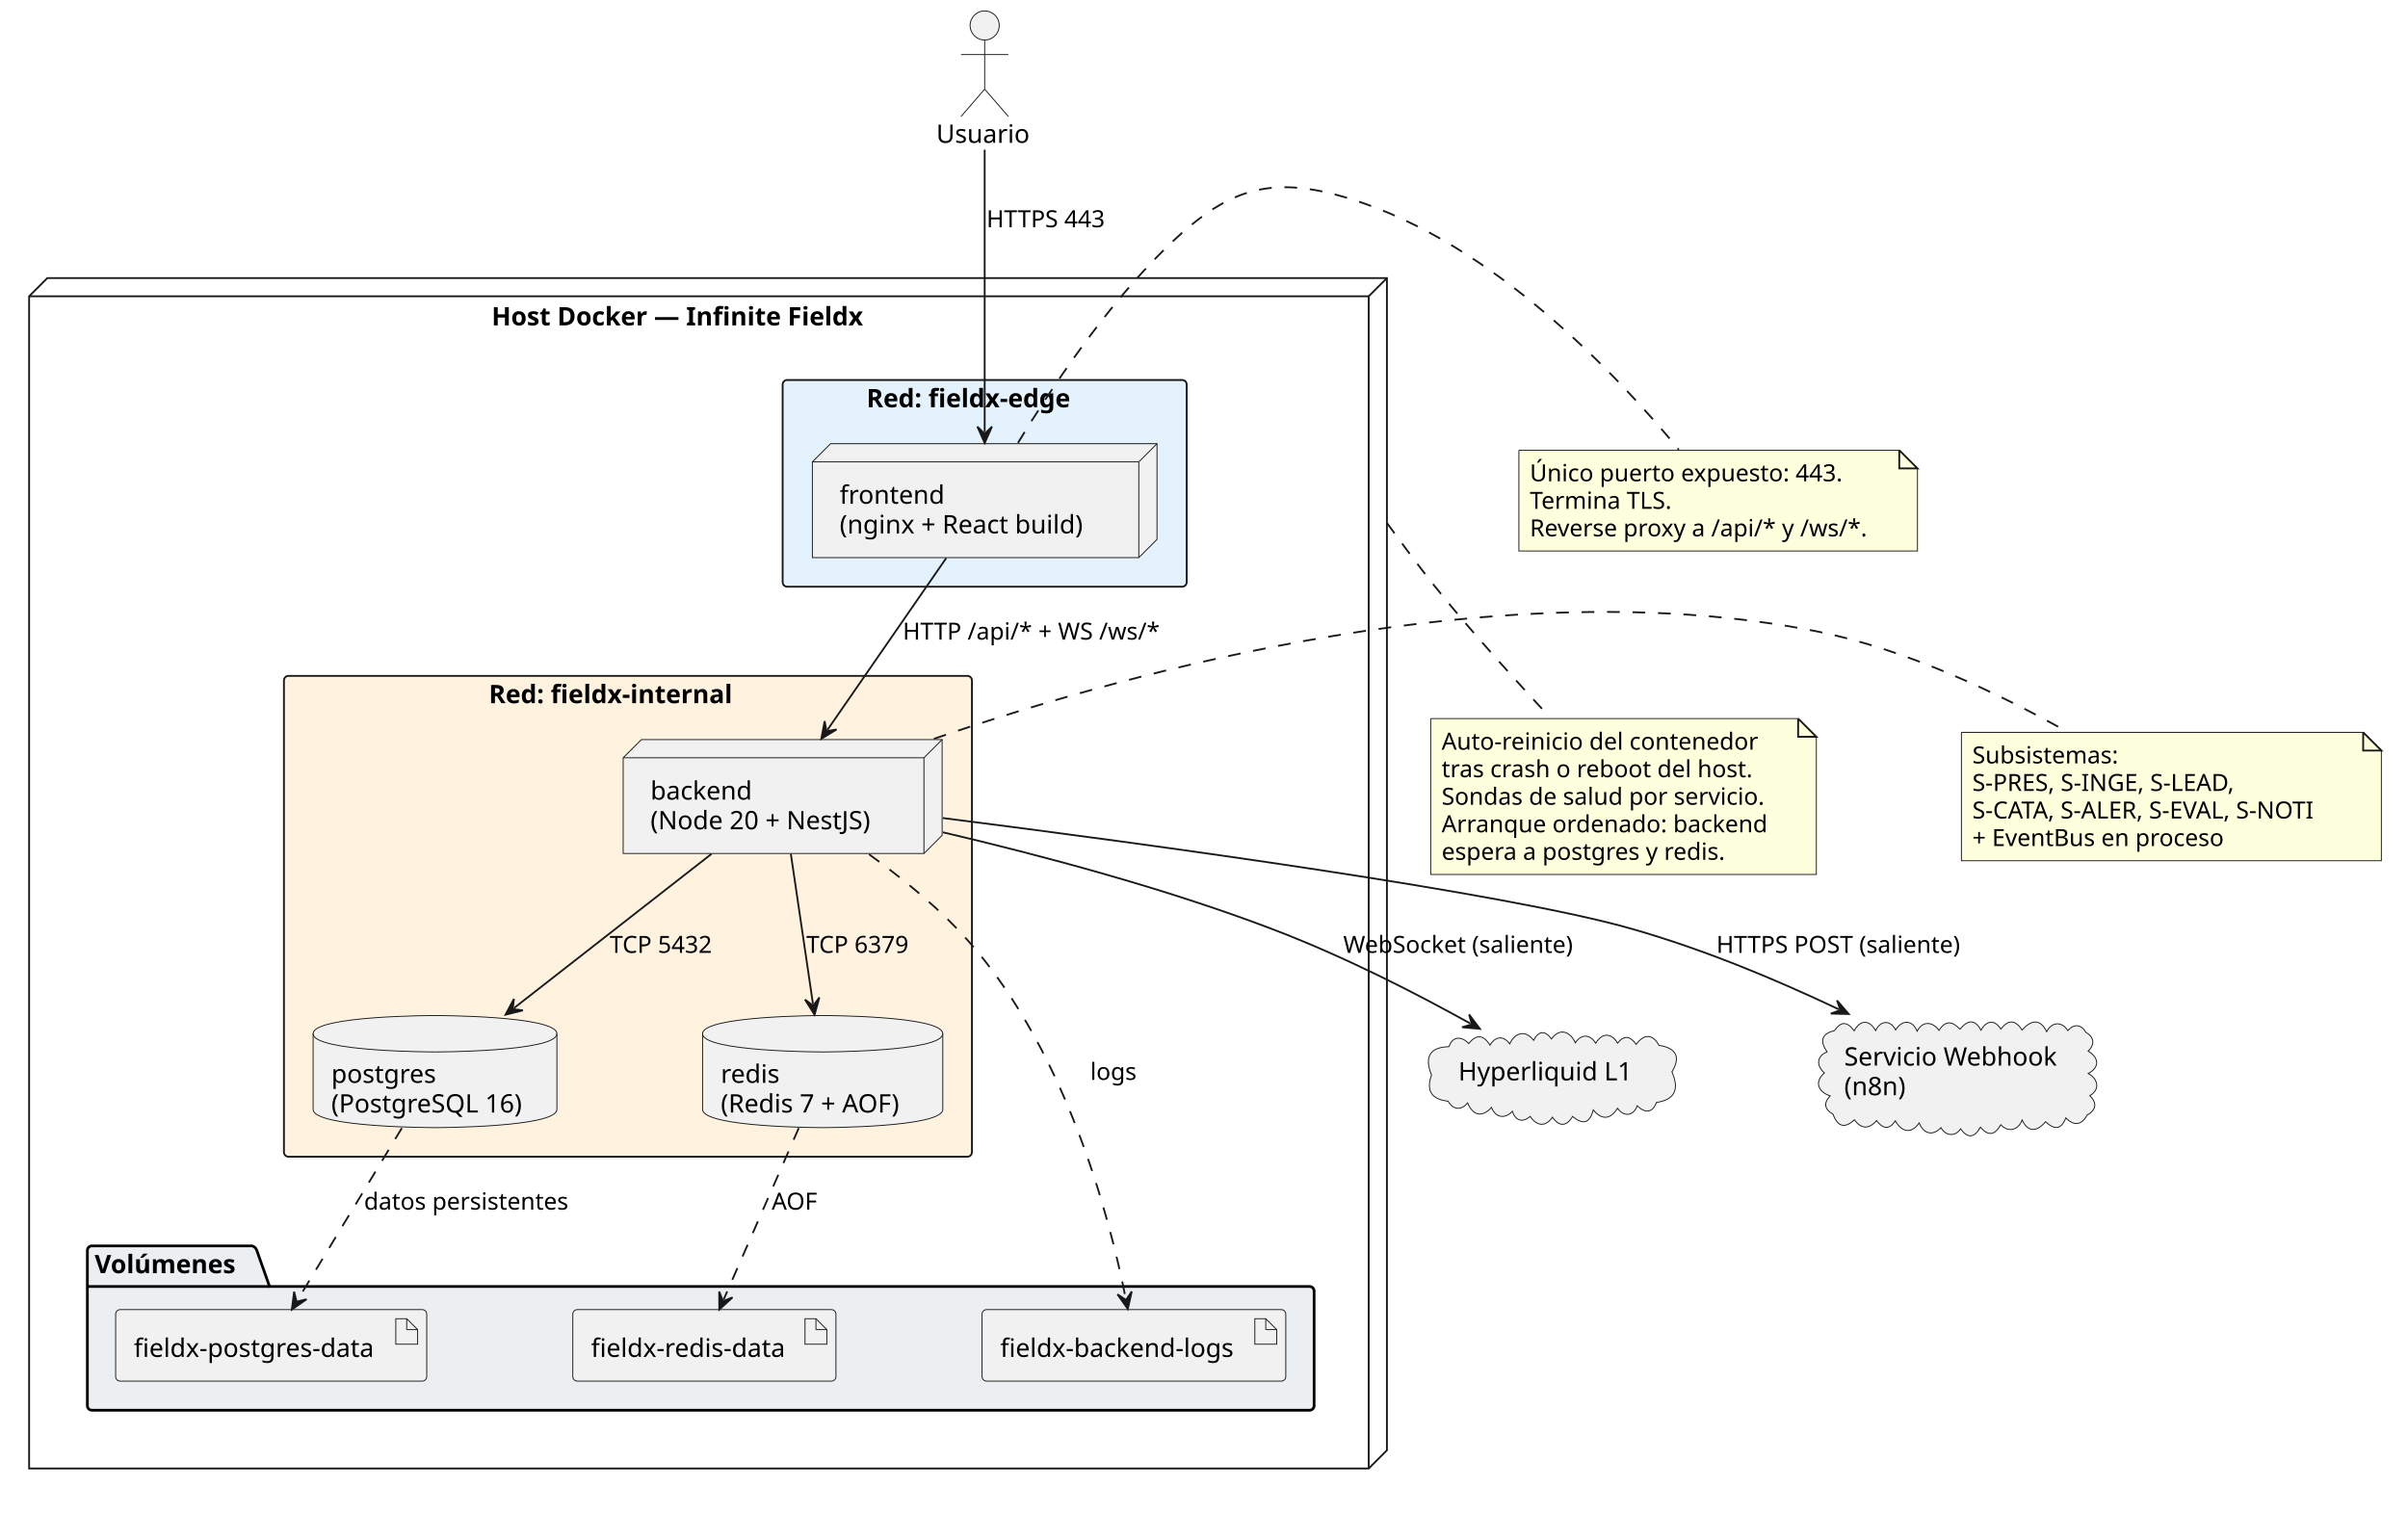
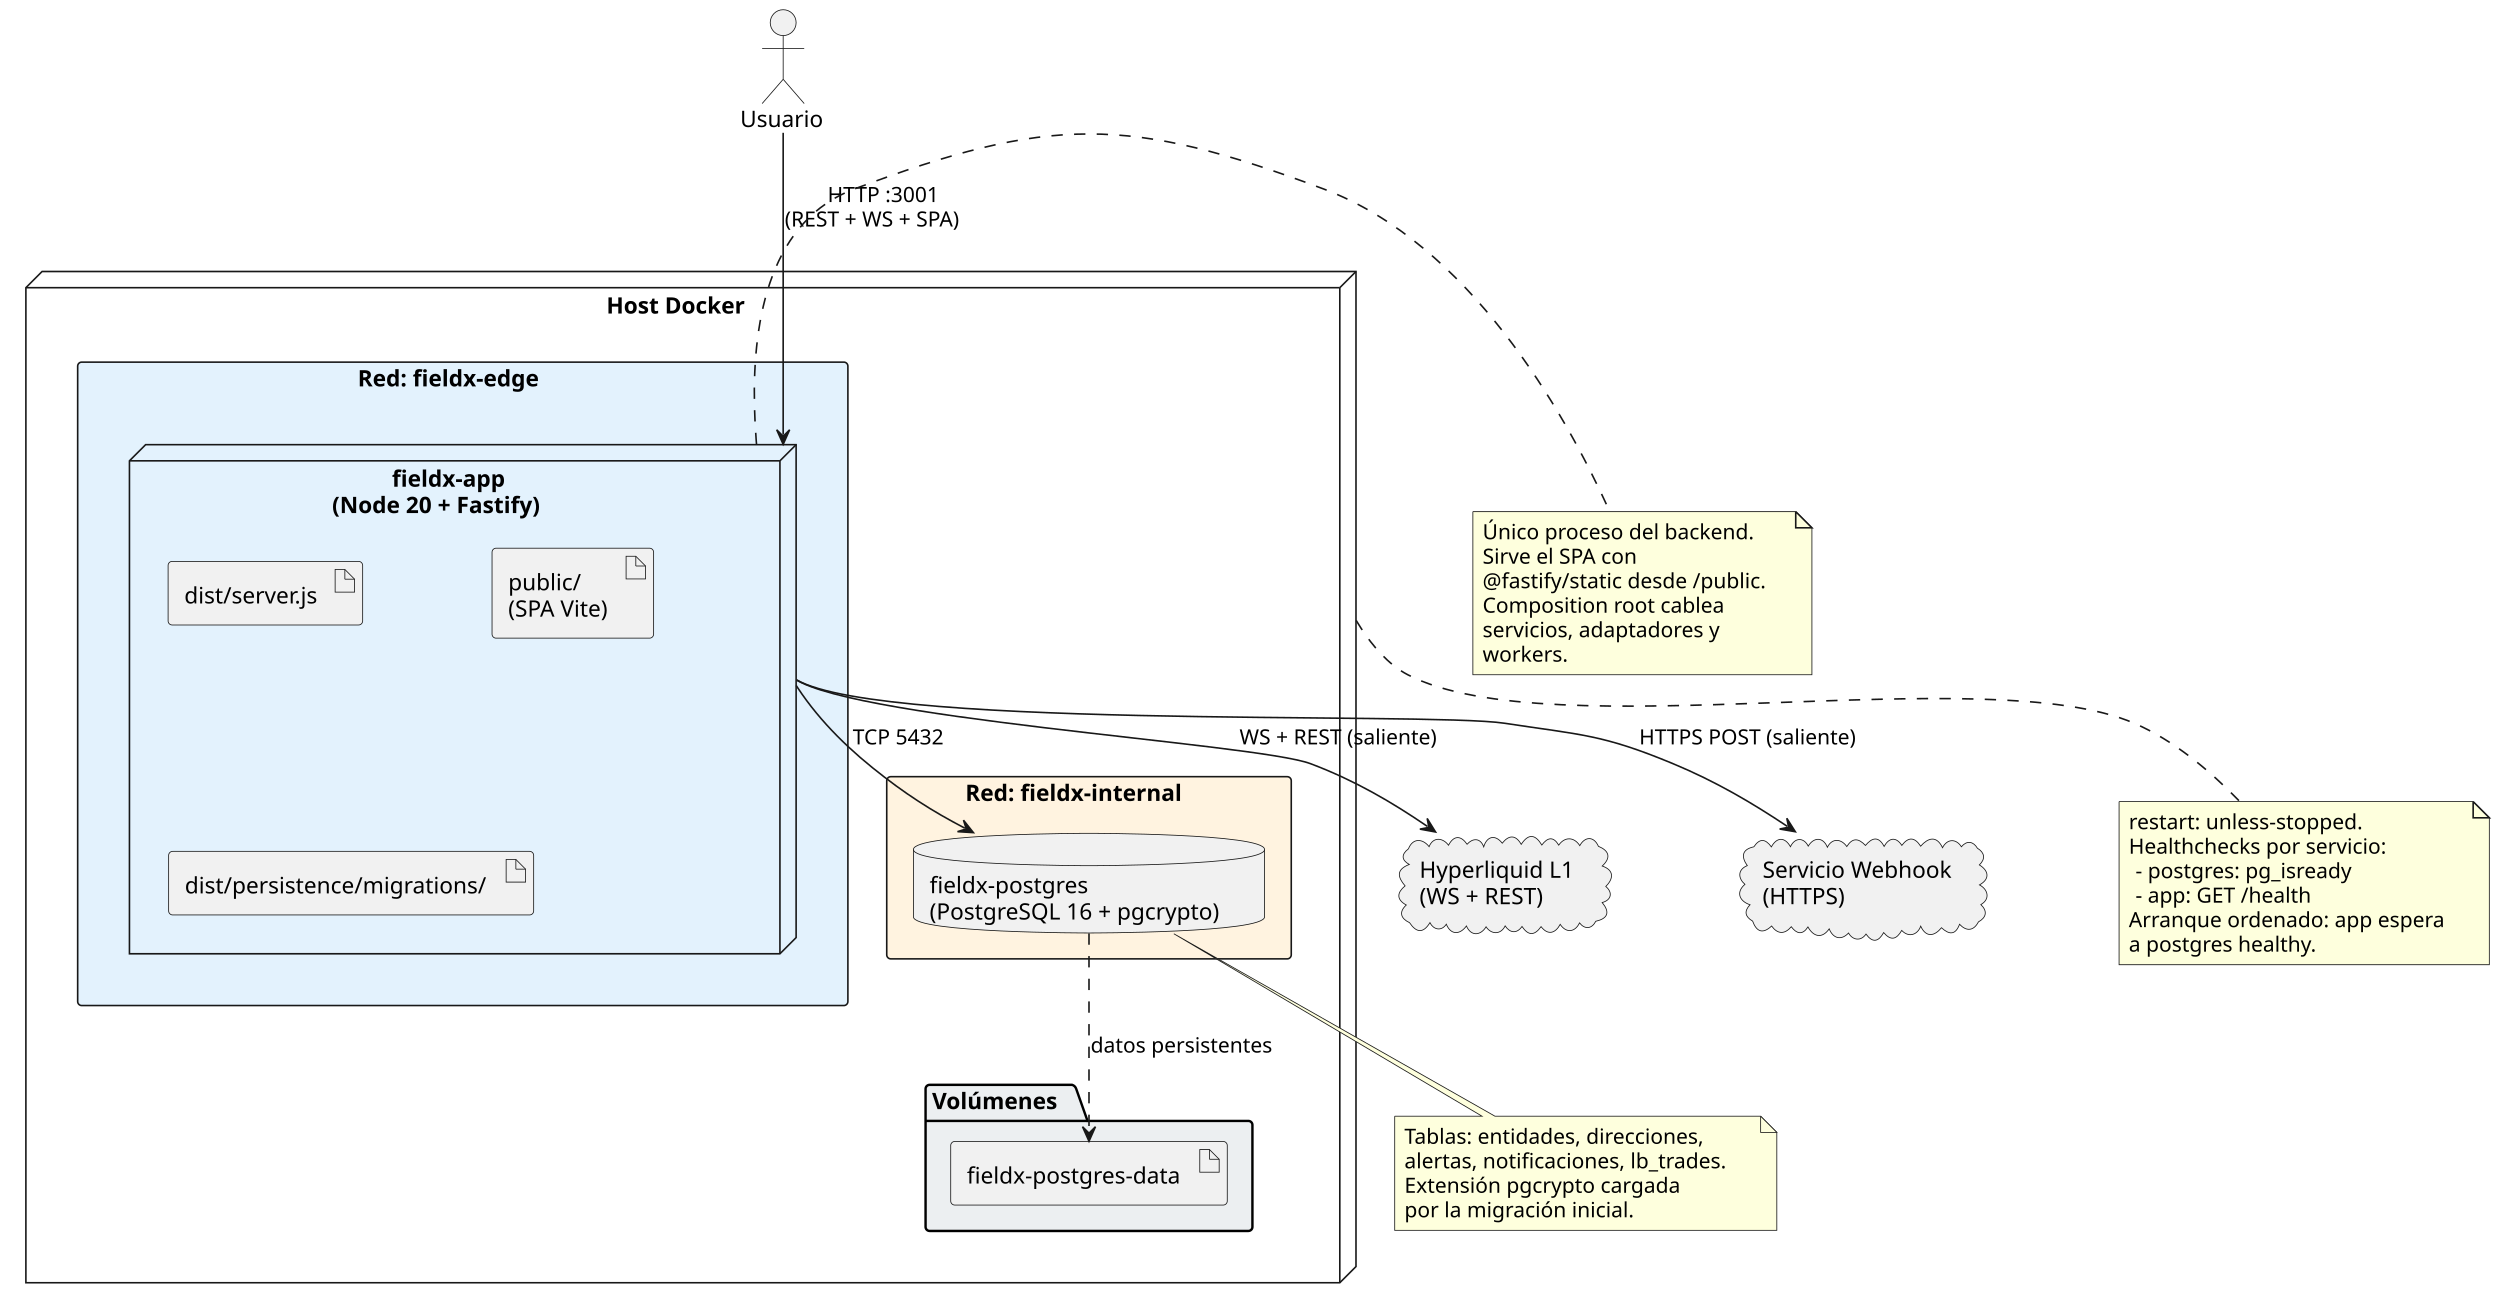
- <svg xmlns="http://www.w3.org/2000/svg" contentStyleType="text/css" data-diagram-type="DESCRIPTION" height="831px" preserveAspectRatio="none" style="width:1323px;height:831px;background:#FFFFFF;" version="1.1" viewBox="0 0 1323 831" width="1323px" zoomAndPan="magnify">
+ <svg xmlns="http://www.w3.org/2000/svg" contentStyleType="text/css" data-diagram-type="DESCRIPTION" height="809px" preserveAspectRatio="none" style="width:1545px;height:809px;background:#FFFFFF;" version="1.1" viewBox="0 0 1545 809" width="1545px" zoomAndPan="magnify">
  <defs />
  <g>
    <g class="cluster" data-qualified-name="HOST" data-source-line="9" id="ent0005">
-       <polygon fill="none" points="16,162.8,26,152.8,762,152.8,762,796.91,752,806.91,16,806.91,16,162.8" style="stroke:#181818;stroke-width:1;" />
-       <line style="stroke:#181818;stroke-width:1;" x1="752" x2="762" y1="162.8" y2="152.8" />
-       <line style="stroke:#181818;stroke-width:1;" x1="16" x2="752" y1="162.8" y2="162.8" />
-       <line style="stroke:#181818;stroke-width:1;" x1="752" x2="752" y1="162.8" y2="806.91" />
-       <text fill="#000000" font-family="sans-serif" font-size="14" font-weight="700" lengthAdjust="spacing" textLength="229.831" x="270.084" y="178.795">Host Docker — Infinite Fieldx</text>
+       <polygon fill="none" points="16,177.79,26,167.79,838,167.79,838,782.73,828,792.73,16,792.73,16,177.79" style="stroke:#181818;stroke-width:1;" />
+       <line style="stroke:#181818;stroke-width:1;" x1="828" x2="838" y1="177.79" y2="167.79" />
+       <line style="stroke:#181818;stroke-width:1;" x1="16" x2="828" y1="177.79" y2="177.79" />
+       <line style="stroke:#181818;stroke-width:1;" x1="828" x2="828" y1="177.79" y2="792.73" />
+       <text fill="#000000" font-family="sans-serif" font-size="14" font-weight="bold" lengthAdjust="spacing" textLength="96.482" x="374.759" y="193.785">Host Docker</text>
    </g>
-     <g class="cluster" data-qualified-name="HOST.EDGE" data-source-line="10" id="ent0006">
-       <rect fill="#E3F2FD" height="113.59" rx="2.5" ry="2.5" style="stroke:#181818;stroke-width:1;" width="222" x="430" y="208.8" />
-       <text fill="#000000" font-family="sans-serif" font-size="14" font-weight="700" lengthAdjust="spacing" textLength="129.849" x="476.076" y="223.795">Red: fieldx-edge</text>
+     <g class="cluster" data-qualified-name="HOST.EDGE" data-source-line="11" id="ent0006">
+       <rect fill="#E3F2FD" height="397.64" rx="2.5" ry="2.5" style="stroke:#181818;stroke-width:1;" width="476" x="48" y="223.79" />
+       <text fill="#000000" font-family="sans-serif" font-size="14" font-weight="bold" lengthAdjust="spacing" textLength="129.849" x="221.076" y="238.785">Red: fieldx-edge</text>
    </g>
-     <g class="cluster" data-qualified-name="HOST.INT" data-source-line="13" id="ent0008">
-       <rect fill="#FFF3E0" height="264.22" rx="2.5" ry="2.5" style="stroke:#181818;stroke-width:1;" width="378" x="156" y="371.39" />
-       <text fill="#000000" font-family="sans-serif" font-size="14" font-weight="700" lengthAdjust="spacing" textLength="152.886" x="268.557" y="386.385">Red: fieldx-internal</text>
+     <g class="cluster" data-qualified-name="HOST.EDGE.APP" data-source-line="12" id="ent0007">
+       <polygon fill="none" points="80,284.79,90,274.79,492,274.79,492,579.43,482,589.43,80,589.43,80,284.79" style="stroke:#181818;stroke-width:1;" />
+       <line style="stroke:#181818;stroke-width:1;" x1="482" x2="492" y1="284.79" y2="274.79" />
+       <line style="stroke:#181818;stroke-width:1;" x1="80" x2="482" y1="284.79" y2="284.79" />
+       <line style="stroke:#181818;stroke-width:1;" x1="482" x2="482" y1="284.79" y2="589.43" />
+       <text fill="#000000" font-family="sans-serif" font-size="14" font-weight="bold" lengthAdjust="spacing" textLength="79.536" x="242.232" y="300.785">fieldx-app</text>
+       <text fill="#000000" font-family="sans-serif" font-size="14" font-weight="bold" lengthAdjust="spacing" textLength="153.535" x="205.232" y="317.082">(Node 20 + Fastify)</text>
    </g>
-     <g class="cluster" data-qualified-name="HOST.VOLS" data-source-line="18" id="ent0012">
-       <path d="M50.5,684.61 L138.597,684.61 A3.75,3.75 0 0 1 141.097,687.11 L148.097,706.907 L719.5,706.907 A2.5,2.5 0 0 1 722,709.407 L722,772.41 A2.5,2.5 0 0 1 719.5,774.91 L50.5,774.91 A2.5,2.5 0 0 1 48,772.41 L48,687.11 A2.5,2.5 0 0 1 50.5,684.61" fill="#ECEFF1" style="stroke:#000000;stroke-width:1.5;" />
-       <line style="stroke:#000000;stroke-width:1.5;" x1="48" x2="148.097" y1="706.907" y2="706.907" />
-       <text fill="#000000" font-family="sans-serif" font-size="14" font-weight="700" lengthAdjust="spacing" textLength="87.097" x="52" y="699.605">Volúmenes</text>
+     <g class="cluster" data-qualified-name="HOST.INT" data-source-line="19" id="ent0011">
+       <rect fill="#FFF3E0" height="112.59" rx="2.5" ry="2.5" style="stroke:#181818;stroke-width:1;" width="250" x="548" y="479.99" />
+       <text fill="#000000" font-family="sans-serif" font-size="14" font-weight="bold" lengthAdjust="spacing" textLength="152.886" x="596.557" y="494.985">Red: fieldx-internal</text>
    </g>
-     <g class="entity" data-qualified-name="HOST.EDGE.FE" data-source-line="11" id="ent0007">
-       <polygon fill="#F1F1F1" points="446.33,253.8,456.33,243.8,635.675,243.8,635.675,296.394,625.675,306.394,446.33,306.394,446.33,253.8" style="stroke:#181818;stroke-width:0.5;" />
-       <line style="stroke:#181818;stroke-width:0.5;" x1="625.675" x2="635.675" y1="253.8" y2="243.8" />
-       <line style="stroke:#181818;stroke-width:0.5;" x1="446.33" x2="625.675" y1="253.8" y2="253.8" />
-       <line style="stroke:#181818;stroke-width:0.5;" x1="625.675" x2="625.675" y1="253.8" y2="306.394" />
-       <text fill="#000000" font-family="sans-serif" font-size="14" lengthAdjust="spacing" textLength="59.985" x="461.33" y="276.795">frontend</text>
-       <text fill="#000000" font-family="sans-serif" font-size="14" lengthAdjust="spacing" textLength="149.345" x="461.33" y="293.092">(nginx + React build)</text>
+     <g class="cluster" data-qualified-name="HOST.VOLS" data-source-line="23" id="ent0013">
+       <path d="M574.5,670.43 L662.597,670.43 A3.75,3.75 0 0 1 665.097,672.93 L672.097,692.727 L771.5,692.727 A2.5,2.5 0 0 1 774,695.227 L774,758.23 A2.5,2.5 0 0 1 771.5,760.73 L574.5,760.73 A2.5,2.5 0 0 1 572,758.23 L572,672.93 A2.5,2.5 0 0 1 574.5,670.43" fill="#ECEFF1" style="stroke:#000000;stroke-width:1.5;" />
+       <line style="stroke:#000000;stroke-width:1.5;" x1="572" x2="672.097" y1="692.727" y2="692.727" />
+       <text fill="#000000" font-family="sans-serif" font-size="14" font-weight="bold" lengthAdjust="spacing" textLength="87.097" x="576" y="685.425">Volúmenes</text>
    </g>
-     <g class="entity" data-qualified-name="HOST.INT.BE" data-source-line="14" id="ent0009">
-       <polygon fill="#F1F1F1" points="342.38,416.39,352.38,406.39,517.622,406.39,517.622,458.984,507.622,468.984,342.38,468.984,342.38,416.39" style="stroke:#181818;stroke-width:0.5;" />
-       <line style="stroke:#181818;stroke-width:0.5;" x1="507.622" x2="517.622" y1="416.39" y2="406.39" />
-       <line style="stroke:#181818;stroke-width:0.5;" x1="342.38" x2="507.622" y1="416.39" y2="416.39" />
-       <line style="stroke:#181818;stroke-width:0.5;" x1="507.622" x2="507.622" y1="416.39" y2="468.984" />
-       <text fill="#000000" font-family="sans-serif" font-size="14" lengthAdjust="spacing" textLength="59.644" x="357.38" y="439.385">backend</text>
-       <text fill="#000000" font-family="sans-serif" font-size="14" lengthAdjust="spacing" textLength="135.242" x="357.38" y="455.682">(Node 20 + NestJS)</text>
+     <g class="entity" data-qualified-name="HOST.EDGE.APP.dist.server.js" data-source-line="13" id="ent0008">
+       <rect fill="#F1F1F1" height="39.297" rx="2.5" ry="2.5" style="stroke:#181818;stroke-width:0.5;" width="120.228" x="103.89" y="346.94" />
+       <polygon fill="#F1F1F1" points="207.118,351.94,207.118,365.94,219.118,365.94,219.118,357.94,213.118,351.94,207.118,351.94" style="stroke:#181818;stroke-width:0.5;" />
+       <line style="stroke:#181818;stroke-width:0.5;" x1="213.118" x2="213.118" y1="351.94" y2="357.94" />
+       <line style="stroke:#181818;stroke-width:0.5;" x1="219.118" x2="213.118" y1="357.94" y2="357.94" />
+       <text fill="#000000" font-family="sans-serif" font-size="14" lengthAdjust="spacing" textLength="90.228" x="113.89" y="372.935">dist/server.js</text>
    </g>
-     <g class="entity" data-qualified-name="HOST.INT.PG" data-source-line="15" id="ent0010">
-       <path d="M172.03,568.02 C172.03,558.02 239.001,558.02 239.001,558.02 C239.001,558.02 305.971,558.02 305.971,568.02 L305.971,609.614 C305.971,619.614 239.001,619.614 239.001,619.614 C239.001,619.614 172.03,619.614 172.03,609.614 L172.03,568.02" fill="#F1F1F1" style="stroke:#181818;stroke-width:0.5;" />
-       <path d="M172.03,568.02 C172.03,578.02 239.001,578.02 239.001,578.02 C239.001,578.02 305.971,578.02 305.971,568.02" fill="none" style="stroke:#181818;stroke-width:0.5;" />
-       <text fill="#000000" font-family="sans-serif" font-size="14" lengthAdjust="spacing" textLength="60.785" x="182.03" y="595.015">postgres</text>
-       <text fill="#000000" font-family="sans-serif" font-size="14" lengthAdjust="spacing" textLength="113.941" x="182.03" y="611.312">(PostgreSQL 16)</text>
+     <g class="entity" data-qualified-name="HOST.EDGE.APP.public..n.SPA Vite." data-source-line="14" id="ent0009">
+       <rect fill="#F1F1F1" height="55.594" rx="2.5" ry="2.5" style="stroke:#181818;stroke-width:0.5;" width="99.85" x="304.08" y="338.79" />
+       <polygon fill="#F1F1F1" points="386.93,343.79,386.93,357.79,398.93,357.79,398.93,349.79,392.93,343.79,386.93,343.79" style="stroke:#181818;stroke-width:0.5;" />
+       <line style="stroke:#181818;stroke-width:0.5;" x1="392.93" x2="392.93" y1="343.79" y2="349.79" />
+       <line style="stroke:#181818;stroke-width:0.5;" x1="398.93" x2="392.93" y1="349.79" y2="349.79" />
+       <text fill="#000000" font-family="sans-serif" font-size="14" lengthAdjust="spacing" textLength="46.84" x="314.08" y="364.785">public/</text>
+       <text fill="#000000" font-family="sans-serif" font-size="14" lengthAdjust="spacing" textLength="69.85" x="314.08" y="381.082">(SPA Vite)</text>
    </g>
-     <g class="entity" data-qualified-name="HOST.INT.RD" data-source-line="16" id="ent0011">
-       <path d="M386.01,568.02 C386.01,558.02 451.996,558.02 451.996,558.02 C451.996,558.02 517.983,558.02 517.983,568.02 L517.983,609.614 C517.983,619.614 451.996,619.614 451.996,619.614 C451.996,619.614 386.01,619.614 386.01,609.614 L386.01,568.02" fill="#F1F1F1" style="stroke:#181818;stroke-width:0.5;" />
-       <path d="M386.01,568.02 C386.01,578.02 451.996,578.02 451.996,578.02 C451.996,578.02 517.983,578.02 517.983,568.02" fill="none" style="stroke:#181818;stroke-width:0.5;" />
-       <text fill="#000000" font-family="sans-serif" font-size="14" lengthAdjust="spacing" textLength="34.44" x="396.01" y="595.015">redis</text>
-       <text fill="#000000" font-family="sans-serif" font-size="14" lengthAdjust="spacing" textLength="111.973" x="396.01" y="611.312">(Redis 7 + AOF)</text>
+     <g class="entity" data-qualified-name="HOST.EDGE.APP.dist.persistence.migrations." data-source-line="15" id="ent0010">
+       <rect fill="#F1F1F1" height="39.297" rx="2.5" ry="2.5" style="stroke:#181818;stroke-width:0.5;" width="225.59" x="104.21" y="526.14" />
+       <polygon fill="#F1F1F1" points="312.8,531.14,312.8,545.14,324.8,545.14,324.8,537.14,318.8,531.14,312.8,531.14" style="stroke:#181818;stroke-width:0.5;" />
+       <line style="stroke:#181818;stroke-width:0.5;" x1="318.8" x2="318.8" y1="531.14" y2="537.14" />
+       <line style="stroke:#181818;stroke-width:0.5;" x1="324.8" x2="318.8" y1="537.14" y2="537.14" />
+       <text fill="#000000" font-family="sans-serif" font-size="14" lengthAdjust="spacing" textLength="195.59" x="114.21" y="552.135">dist/persistence/migrations/</text>
    </g>
-     <g class="entity" data-qualified-name="HOST.VOLS.VPG" data-source-line="19" id="ent0013">
-       <rect fill="#F1F1F1" height="39.297" rx="2.5" ry="2.5" style="stroke:#181818;stroke-width:0.5;" width="170.916" x="63.54" y="719.61" />
-       <polygon fill="#F1F1F1" points="217.456,724.61,217.456,738.61,229.456,738.61,229.456,730.61,223.456,724.61,217.456,724.61" style="stroke:#181818;stroke-width:0.5;" />
-       <line style="stroke:#181818;stroke-width:0.5;" x1="223.456" x2="223.456" y1="724.61" y2="730.61" />
-       <line style="stroke:#181818;stroke-width:0.5;" x1="229.456" x2="223.456" y1="730.61" y2="730.61" />
-       <text fill="#000000" font-family="sans-serif" font-size="14" lengthAdjust="spacing" textLength="140.916" x="73.54" y="745.605">fieldx-postgres-data</text>
+     <g class="entity" data-qualified-name="HOST.INT.PG" data-source-line="20" id="ent0012">
+       <path d="M564.49,524.99 C564.49,514.99 673.003,514.99 673.003,514.99 C673.003,514.99 781.515,514.99 781.515,524.99 L781.515,566.584 C781.515,576.584 673.003,576.584 673.003,576.584 C673.003,576.584 564.49,576.584 564.49,566.584 L564.49,524.99" fill="#F1F1F1" style="stroke:#181818;stroke-width:0.5;" />
+       <path d="M564.49,524.99 C564.49,534.99 673.003,534.99 673.003,534.99 C673.003,534.99 781.515,534.99 781.515,524.99" fill="none" style="stroke:#181818;stroke-width:0.5;" />
+       <text fill="#000000" font-family="sans-serif" font-size="14" lengthAdjust="spacing" textLength="104.33" x="574.49" y="551.985">fieldx-postgres</text>
+       <text fill="#000000" font-family="sans-serif" font-size="14" lengthAdjust="spacing" textLength="197.025" x="574.49" y="568.282">(PostgreSQL 16 + pgcrypto)</text>
    </g>
-     <g class="entity" data-qualified-name="HOST.VOLS.VRD" data-source-line="20" id="ent0014">
-       <rect fill="#F1F1F1" height="39.297" rx="2.5" ry="2.5" style="stroke:#181818;stroke-width:0.5;" width="144.57" x="314.71" y="719.61" />
-       <polygon fill="#F1F1F1" points="442.28,724.61,442.28,738.61,454.28,738.61,454.28,730.61,448.28,724.61,442.28,724.61" style="stroke:#181818;stroke-width:0.5;" />
-       <line style="stroke:#181818;stroke-width:0.5;" x1="448.28" x2="448.28" y1="724.61" y2="730.61" />
-       <line style="stroke:#181818;stroke-width:0.5;" x1="454.28" x2="448.28" y1="730.61" y2="730.61" />
-       <text fill="#000000" font-family="sans-serif" font-size="14" lengthAdjust="spacing" textLength="114.57" x="324.71" y="745.605">fieldx-redis-data</text>
-     </g>
-     <g class="entity" data-qualified-name="HOST.VOLS.VLOG" data-source-line="21" id="ent0015">
-       <rect fill="#F1F1F1" height="39.297" rx="2.5" ry="2.5" style="stroke:#181818;stroke-width:0.5;" width="166.876" x="539.56" y="719.61" />
-       <polygon fill="#F1F1F1" points="689.436,724.61,689.436,738.61,701.436,738.61,701.436,730.61,695.436,724.61,689.436,724.61" style="stroke:#181818;stroke-width:0.5;" />
-       <line style="stroke:#181818;stroke-width:0.5;" x1="695.436" x2="695.436" y1="724.61" y2="730.61" />
-       <line style="stroke:#181818;stroke-width:0.5;" x1="701.436" x2="695.436" y1="730.61" y2="730.61" />
-       <text fill="#000000" font-family="sans-serif" font-size="14" lengthAdjust="spacing" textLength="136.876" x="549.56" y="745.605">fieldx-backend-logs</text>
+     <g class="entity" data-qualified-name="HOST.VOLS.VPG" data-source-line="24" id="ent0014">
+       <rect fill="#F1F1F1" height="39.297" rx="2.5" ry="2.5" style="stroke:#181818;stroke-width:0.5;" width="170.916" x="587.54" y="705.43" />
+       <polygon fill="#F1F1F1" points="741.456,710.43,741.456,724.43,753.456,724.43,753.456,716.43,747.456,710.43,741.456,710.43" style="stroke:#181818;stroke-width:0.5;" />
+       <line style="stroke:#181818;stroke-width:0.5;" x1="747.456" x2="747.456" y1="710.43" y2="716.43" />
+       <line style="stroke:#181818;stroke-width:0.5;" x1="753.456" x2="747.456" y1="716.43" y2="716.43" />
+       <text fill="#000000" font-family="sans-serif" font-size="14" lengthAdjust="spacing" textLength="140.916" x="597.54" y="731.425">fieldx-postgres-data</text>
    </g>
    <g class="entity" data-qualified-name="U" data-source-line="5" id="ent0002">
-       <ellipse cx="541.002" cy="14" fill="#F1F1F1" rx="8" ry="8" style="stroke:#181818;stroke-width:0.5;" />
-       <path d="M541.002,22 L541.002,49 M528.002,30 L554.002,30 M541.002,49 L528.002,64 M541.002,49 L554.002,64" fill="none" style="stroke:#181818;stroke-width:0.5;" />
-       <text fill="#000000" font-family="sans-serif" font-size="14" lengthAdjust="spacing" textLength="53.204" x="514.4" y="78.495">Usuario</text>
+       <ellipse cx="484.002" cy="14" fill="#F1F1F1" rx="8" ry="8" style="stroke:#181818;stroke-width:0.5;" />
+       <path d="M484.002,22 L484.002,49 M471.002,30 L497.002,30 M484.002,49 L471.002,64 M484.002,49 L497.002,64" fill="none" style="stroke:#181818;stroke-width:0.5;" />
+       <text fill="#000000" font-family="sans-serif" font-size="14" lengthAdjust="spacing" textLength="53.204" x="457.4" y="78.495">Usuario</text>
    </g>
    <g class="entity" data-qualified-name="HL" data-source-line="6" id="ent0003">
-       <path d="M796.116,575.134 C798.106,568.979 803.333,569.433 806.927,573.426 C811.202,568.059 815.154,568.617 818.604,574.299 C821.418,569.537 826.038,568.704 829.455,573.624 C832.177,567.571 838.012,565.564 842.578,571.626 C845.394,566.334 848.84,566.027 852.432,570.872 C857.019,564.366 862.976,567.036 865.501,573.028 C868.835,567.933 873.574,568.255 876.725,573.231 C880.153,567.442 885.264,567.319 888.734,573.188 C892.39,568.53 895.885,569.428 898.961,573.842 C903.119,568.176 907.899,567.824 911.497,574.415 C920.766,575.841 923.671,580.614 918.581,589.01 C922.569,597.931 920.778,604.262 910.105,605.769 C907.767,611.941 903.636,611.602 899.513,607.634 C897.45,613.416 892.077,613.805 888.702,608.97 C884.884,615.18 880.02,615.621 875.38,609.886 C873.413,617.27 869.825,618.281 864.009,613.477 C860.658,619.146 856.661,619.179 852.922,613.868 C849.071,619.627 844.19,618.592 840.699,613.464 C836.535,617.015 832.597,615.939 830.961,610.673 C826.827,614.981 821.721,614.307 819.473,608.526 C814.108,614.368 809.289,612.892 806.31,606.05 C802.853,610.373 798.254,609.855 795.616,605.086 C786.606,604.136 783.338,599.395 786.513,590.722 C782.653,581.311 785.066,575.36 796.116,575.134" fill="#F1F1F1" style="stroke:#181818;stroke-width:0.5;" />
-       <text fill="#000000" font-family="sans-serif" font-size="14" lengthAdjust="spacing" textLength="101.541" x="801.23" y="593.665">Hyperliquid L1</text>
+       <path d="M870.425,524.576 C873.081,517.703 879.264,518.181 883.177,523.232 C885.769,516.898 891.771,517.733 895.173,522.344 C898.46,516.18 902.749,516.151 906.657,521.737 C910.199,517.811 914.878,517.734 916.935,523.339 C918.908,516.751 924.005,515.519 928.375,521.083 C932.497,515.942 936.68,515.771 940.113,521.807 C944.61,514.978 948.779,515.531 952.85,522.209 C956.336,517.573 959.881,516.63 963.294,522.283 C967.056,516.927 972.8,517.159 976.302,522.596 C979.534,516.79 985.024,516.682 987.82,523.01 C994.534,525.771 995.732,530.065 990.186,535.204 C997.754,537.84 997.151,543.081 992.378,547.856 C996.891,551.562 995.755,556.322 990.162,557.768 C995.088,563.761 993.728,567.628 986.195,569.357 C983.723,574.101 979.511,574.604 976.143,570.359 C973.352,576.218 967.873,576.811 964.216,571.266 C961.206,576.762 956.708,578.267 952.376,572.678 C948.33,578.351 944.535,578.405 940.593,572.572 C937.344,577.242 933.127,576.605 930.181,572.224 C927.449,577.777 921.605,577.604 918.395,572.766 C915.066,578.268 909.069,578.827 906.251,572.253 C902.309,577.693 896.69,578.082 893.817,571.177 C890.821,575.732 885.844,574.573 883.698,570.212 C879.509,577.036 875.295,576.455 871.102,570.215 C865.713,567.705 864.294,563.691 869.085,559.299 C862.823,555.897 863.329,551.589 868.34,547.476 C863.548,541.846 862.889,537.373 870.916,534.237 C865.866,531.419 866.072,527.871 870.425,524.576" fill="#F1F1F1" style="stroke:#181818;stroke-width:0.5;" />
+       <text fill="#000000" font-family="sans-serif" font-size="14" lengthAdjust="spacing" textLength="101.541" x="877.23" y="542.485">Hyperliquid L1</text>
+       <text fill="#000000" font-family="sans-serif" font-size="14" lengthAdjust="spacing" textLength="90.296" x="877.23" y="558.782">(WS + REST)</text>
    </g>
    <g class="entity" data-qualified-name="SW" data-source-line="7" id="ent0004">
-       <path d="M1007.871,566.369 C1011.591,560.865 1015.015,561.398 1018.709,566.397 C1022.099,560.258 1027.001,560.156 1030.499,566.293 C1033.07,560.75 1038.536,560.185 1041.488,565.922 C1044.876,560.368 1050.644,560.072 1053.318,566.62 C1056.291,560.729 1061.932,561.385 1065.306,566.171 C1068.994,560.512 1072.585,561.062 1076.857,565.503 C1080.923,560.649 1084.903,559.572 1088.382,566.097 C1091.372,560.76 1095.714,559.938 1099.327,565.469 C1103.452,560.014 1107.308,560.372 1110.963,565.964 C1115.555,560.767 1120.778,559.176 1124.479,566.896 C1127.335,561.376 1132.747,561.075 1136.14,566.314 C1139.495,562.33 1143.461,562.891 1146.042,567.234 C1150.571,569.953 1151.153,573.852 1147.248,577.556 C1153.095,581.123 1153.927,586.263 1147.321,589.903 C1152.512,592.607 1154.213,598.583 1148.178,602.077 C1152.399,606.097 1151.596,610.045 1146.668,612.774 C1143.705,618.448 1139.249,618.743 1135.003,614.246 C1132.42,621.102 1128.553,620.724 1123.832,616.377 C1119.522,621.644 1114.357,622.687 1110.989,615.412 C1109.051,620.901 1103.464,622.588 1099.275,618.038 C1096.013,623.631 1092.661,624.655 1088.094,619.382 C1084.922,625.073 1081.305,625.952 1077.183,620.296 C1074.109,624.87 1068.924,624.161 1066.399,619.644 C1061.717,624.56 1056.811,622.907 1054.443,617.071 C1049.97,623.413 1044.673,621.941 1041.313,615.893 C1037.925,621.133 1034.281,620.147 1031.016,615.761 C1026.912,620.569 1022.582,620.468 1018.85,615.307 C1013.4,620.435 1009.523,618.9 1007.114,612.271 C1002.458,609.578 1001.696,606.203 1005.513,602.167 C999.243,600.125 996.452,594.645 1002.36,589.558 C998.039,585.804 997.785,580.436 1003.818,577.987 C999.933,572.465 1000.442,567.945 1007.871,566.369" fill="#F1F1F1" style="stroke:#181818;stroke-width:0.5;" />
-       <text fill="#000000" font-family="sans-serif" font-size="14" lengthAdjust="spacing" textLength="125.487" x="1013.26" y="585.515">Servicio Webhook</text>
-       <text fill="#000000" font-family="sans-serif" font-size="14" lengthAdjust="spacing" textLength="37.577" x="1013.26" y="601.812">(n8n)</text>
+       <path d="M1083.871,523.339 C1087.591,517.836 1091.015,518.368 1094.709,523.367 C1098.099,517.228 1103.001,517.126 1106.499,523.263 C1109.07,517.72 1114.536,517.155 1117.488,522.892 C1120.876,517.338 1126.644,517.042 1129.318,523.591 C1132.291,517.699 1137.932,518.355 1141.306,523.141 C1144.994,517.482 1148.585,518.032 1152.857,522.473 C1156.923,517.619 1160.903,516.542 1164.382,523.067 C1167.372,517.73 1171.714,516.908 1175.327,522.439 C1179.452,516.984 1183.308,517.342 1186.963,522.934 C1191.555,517.737 1196.778,516.146 1200.479,523.866 C1203.335,518.346 1208.747,518.045 1212.14,523.284 C1215.495,519.299 1219.461,519.861 1222.042,524.203 C1226.571,526.923 1227.153,530.822 1223.248,534.526 C1229.095,538.093 1229.927,543.233 1223.321,546.873 C1228.512,549.577 1230.213,555.553 1224.178,559.047 C1228.399,563.067 1227.596,567.015 1222.668,569.745 C1219.705,575.418 1215.249,575.713 1211.003,571.216 C1208.42,578.072 1204.553,577.694 1199.832,573.347 C1195.522,578.615 1190.357,579.657 1186.989,572.382 C1185.051,577.871 1179.464,579.558 1175.275,575.008 C1172.013,580.601 1168.661,581.625 1164.094,576.352 C1160.922,582.043 1157.305,582.923 1153.183,577.266 C1150.109,581.84 1144.924,581.131 1142.399,576.614 C1137.717,581.53 1132.811,579.876 1130.443,574.041 C1125.97,580.383 1120.673,578.911 1117.313,572.862 C1113.925,578.102 1110.281,577.117 1107.016,572.731 C1102.912,577.539 1098.582,577.438 1094.85,572.277 C1089.4,577.405 1085.523,575.87 1083.114,569.241 C1078.458,566.548 1077.696,563.173 1081.513,559.137 C1075.243,557.095 1072.452,551.615 1078.36,546.528 C1074.039,542.774 1073.785,537.406 1079.818,534.957 C1075.933,529.435 1076.442,524.915 1083.871,523.339" fill="#F1F1F1" style="stroke:#181818;stroke-width:0.5;" />
+       <text fill="#000000" font-family="sans-serif" font-size="14" lengthAdjust="spacing" textLength="125.487" x="1089.26" y="542.485">Servicio Webhook</text>
+       <text fill="#000000" font-family="sans-serif" font-size="14" lengthAdjust="spacing" textLength="55.884" x="1089.26" y="558.782">(HTTPS)</text>
    </g>
-     <g class="entity" data-qualified-name="GMN25" data-source-line="37" id="ent0026">
-       <path d="M834.51,247.39 L834.51,302.788 L1053.493,302.788 L1053.493,257.39 L1043.493,247.39 L834.51,247.39" fill="#FEFFDD" style="stroke:#181818;stroke-width:0.5;" />
-       <path d="M1043.493,247.39 L1043.493,257.39 L1053.493,257.39 L1043.493,247.39" fill="#FEFFDD" style="stroke:#181818;stroke-width:1;" />
-       <text fill="#000000" font-family="sans-serif" font-size="13" lengthAdjust="spacing" textLength="185.079" x="840.51" y="264.457">Único puerto expuesto: 443.</text>
-       <text fill="#000000" font-family="sans-serif" font-size="13" lengthAdjust="spacing" textLength="85.465" x="840.51" y="279.59">Termina TLS.</text>
-       <text fill="#000000" font-family="sans-serif" font-size="13" lengthAdjust="spacing" textLength="197.983" x="840.51" y="294.723">Reverse proxy a /api/* y /ws/*.</text>
+     <g class="entity" data-qualified-name="GMN20" data-source-line="36" id="ent0021">
+       <path d="M910.23,316.19 L910.23,416.987 L1119.762,416.987 L1119.762,326.19 L1109.762,316.19 L910.23,316.19" fill="#FEFFDD" style="stroke:#181818;stroke-width:0.5;" />
+       <path d="M1109.762,316.19 L1109.762,326.19 L1119.762,326.19 L1109.762,316.19" fill="#FEFFDD" style="stroke:#181818;stroke-width:1;" />
+       <text fill="#000000" font-family="sans-serif" font-size="13" lengthAdjust="spacing" textLength="179.664" x="916.23" y="333.257">Único proceso del backend.</text>
+       <text fill="#000000" font-family="sans-serif" font-size="13" lengthAdjust="spacing" textLength="105.231" x="916.23" y="348.39">Sirve el SPA con</text>
+       <text fill="#000000" font-family="sans-serif" font-size="13" lengthAdjust="spacing" textLength="188.532" x="916.23" y="363.522">@fastify/static desde /public.</text>
+       <text fill="#000000" font-family="sans-serif" font-size="13" lengthAdjust="spacing" textLength="158.742" x="916.23" y="378.655">Composition root cablea</text>
+       <text fill="#000000" font-family="sans-serif" font-size="13" lengthAdjust="spacing" textLength="158.818" x="916.23" y="393.788">servicios, adaptadores y</text>
+       <text fill="#000000" font-family="sans-serif" font-size="13" lengthAdjust="spacing" textLength="55.707" x="916.23" y="408.921">workers.</text>
    </g>
-     <g class="entity" data-qualified-name="GMN28" data-source-line="43" id="ent0029">
-       <path d="M1077.64,402.42 L1077.64,472.951 L1308.367,472.951 L1308.367,412.42 L1298.367,402.42 L1077.64,402.42" fill="#FEFFDD" style="stroke:#181818;stroke-width:0.5;" />
-       <path d="M1298.367,402.42 L1298.367,412.42 L1308.367,412.42 L1298.367,402.42" fill="#FEFFDD" style="stroke:#181818;stroke-width:1;" />
-       <text fill="#000000" font-family="sans-serif" font-size="13" lengthAdjust="spacing" textLength="86.779" x="1083.64" y="419.487">Subsistemas:</text>
-       <text fill="#000000" font-family="sans-serif" font-size="13" lengthAdjust="spacing" textLength="159.034" x="1083.64" y="434.62">S-PRES, S-INGE, S-LEAD,</text>
-       <text fill="#000000" font-family="sans-serif" font-size="13" lengthAdjust="spacing" textLength="209.727" x="1083.64" y="449.752">S-CATA, S-ALER, S-EVAL, S-NOTI</text>
-       <text fill="#000000" font-family="sans-serif" font-size="13" lengthAdjust="spacing" textLength="152.122" x="1083.64" y="464.885">+ EventBus en proceso</text>
+     <g class="entity" data-qualified-name="GMN23" data-source-line="45" id="ent0024">
+       <path d="M861.93,689.82 L861.93,760.351 A0,0 0 0 0 861.93,760.351 L1098.071,760.351 A0,0 0 0 0 1098.071,760.351 L1098.071,699.82 L1088.071,689.82 L923.9,689.82 L725.43,577.06 L915.9,689.82 L861.93,689.82 A0,0 0 0 0 861.93,689.82" fill="#FEFFDD" style="stroke:#181818;stroke-width:0.5;" />
+       <path d="M1088.071,689.82 L1088.071,699.82 L1098.071,699.82 L1088.071,689.82" fill="#FEFFDD" style="stroke:#181818;stroke-width:0.5;" />
+       <text fill="#000000" font-family="sans-serif" font-size="13" lengthAdjust="spacing" textLength="201.684" x="867.93" y="706.887">Tablas: entidades, direcciones,</text>
+       <text fill="#000000" font-family="sans-serif" font-size="13" lengthAdjust="spacing" textLength="215.141" x="867.93" y="722.02">alertas, notificaciones, lb_trades.</text>
+       <text fill="#000000" font-family="sans-serif" font-size="13" lengthAdjust="spacing" textLength="182.971" x="867.93" y="737.153">Extensión pgcrypto cargada</text>
+       <text fill="#000000" font-family="sans-serif" font-size="13" lengthAdjust="spacing" textLength="152.249" x="867.93" y="752.285">por la migración inicial.</text>
    </g>
-     <g class="entity" data-qualified-name="GMN31" data-source-line="50" id="ent0032">
-       <path d="M786.06,394.86 L786.06,480.524 L997.934,480.524 L997.934,404.86 L987.934,394.86 L786.06,394.86" fill="#FEFFDD" style="stroke:#181818;stroke-width:0.5;" />
-       <path d="M987.934,394.86 L987.934,404.86 L997.934,404.86 L987.934,394.86" fill="#FEFFDD" style="stroke:#181818;stroke-width:1;" />
-       <text fill="#000000" font-family="sans-serif" font-size="13" lengthAdjust="spacing" textLength="184.742" x="792.06" y="411.927">Auto-reinicio del contenedor</text>
-       <text fill="#000000" font-family="sans-serif" font-size="13" lengthAdjust="spacing" textLength="183.923" x="792.06" y="427.06">tras crash o reboot del host.</text>
-       <text fill="#000000" font-family="sans-serif" font-size="13" lengthAdjust="spacing" textLength="190.874" x="792.06" y="442.192">Sondas de salud por servicio.</text>
-       <text fill="#000000" font-family="sans-serif" font-size="13" lengthAdjust="spacing" textLength="190.265" x="792.06" y="457.325">Arranque ordenado: backend</text>
-       <text fill="#000000" font-family="sans-serif" font-size="13" lengthAdjust="spacing" textLength="169.076" x="792.06" y="472.458">espera a postgres y redis.</text>
+     <g class="entity" data-qualified-name="GMN26" data-source-line="52" id="ent0027">
+       <path d="M1309.59,495.39 L1309.59,596.187 L1538.406,596.187 L1538.406,505.39 L1528.406,495.39 L1309.59,495.39" fill="#FEFFDD" style="stroke:#181818;stroke-width:0.5;" />
+       <path d="M1528.406,495.39 L1528.406,505.39 L1538.406,505.39 L1528.406,495.39" fill="#FEFFDD" style="stroke:#181818;stroke-width:1;" />
+       <text fill="#000000" font-family="sans-serif" font-size="13" lengthAdjust="spacing" textLength="155.168" x="1315.59" y="512.457">restart: unless-stopped.</text>
+       <text fill="#000000" font-family="sans-serif" font-size="13" lengthAdjust="spacing" textLength="171.85" x="1315.59" y="527.59">Healthchecks por servicio:</text>
+       <text fill="#000000" font-family="sans-serif" font-size="13" lengthAdjust="spacing" textLength="144.422" x="1319.722" y="542.722">- postgres: pg_isready</text>
+       <text fill="#000000" font-family="sans-serif" font-size="13" lengthAdjust="spacing" textLength="117.698" x="1319.722" y="557.855">- app: GET /health</text>
+       <text fill="#000000" font-family="sans-serif" font-size="13" lengthAdjust="spacing" textLength="207.816" x="1315.59" y="572.988">Arranque ordenado: app espera</text>
+       <text fill="#000000" font-family="sans-serif" font-size="13" lengthAdjust="spacing" textLength="125.652" x="1315.59" y="588.121">a postgres healthy.</text>
    </g>
-     <g class="link" data-entity-1="ent0002" data-entity-2="ent0007" data-link-type="dependency" data-source-line="25" id="lnk16">
-       <path d="M541,82.28 C541,127.29 541,195.75 541,237.43" fill="none" id="U-to-FE" style="stroke:#181818;stroke-width:1;" />
-       <polygon fill="#181818" points="541,243.43,545,234.43,541,238.43,537,234.43,541,243.43" style="stroke:#181818;stroke-width:1;" />
-       <text fill="#000000" font-family="sans-serif" font-size="13" lengthAdjust="spacing" textLength="70.694" x="542" y="124.867">HTTPS 443</text>
+     <g class="link" data-entity-1="ent0002" data-entity-2="ent0007" data-link-type="dependency" data-source-line="28" id="lnk15">
+       <path d="M484,82.09 C484,123.76 484,193.088 484,252.752 C484,260.211 484,261.518 484,268.601" fill="none" id="U-to-APP" style="stroke:#181818;stroke-width:1;" />
+       <polygon fill="#181818" points="484,274.601,488,265.601,484,269.601,480,265.601,484,274.601" style="stroke:#181818;stroke-width:1;" />
+       <text fill="#000000" font-family="sans-serif" font-size="13" lengthAdjust="spacing" textLength="75.093" x="511.447" y="124.857">HTTP :3001</text>
+       <text fill="#000000" font-family="sans-serif" font-size="13" lengthAdjust="spacing" textLength="127.988" x="485" y="139.99">(REST + WS + SPA)</text>
    </g>
-     <g class="link" data-entity-1="ent0007" data-entity-2="ent0009" data-link-type="dependency" data-source-line="26" id="lnk17">
-       <path d="M519.86,306.68 C500.17,335.16 474.382,372.474 454.662,401.004" fill="none" id="FE-to-BE" style="stroke:#181818;stroke-width:1;" />
-       <polygon fill="#181818" points="451.25,405.94,459.658,400.811,454.093,401.827,453.077,396.262,451.25,405.94" style="stroke:#181818;stroke-width:1;" />
-       <text fill="#000000" font-family="sans-serif" font-size="13" lengthAdjust="spacing" textLength="149.779" x="496" y="351.457">HTTP /api/* + WS /ws/*</text>
+     <g class="link" data-entity-1="ent0007" data-entity-2="ent0012" data-link-type="dependency" data-source-line="29" id="lnk16">
+       <path d="M492.047,423.62 C492.155,423.788 492.264,423.955 492.372,424.123 C492.589,424.457 492.808,424.791 493.028,425.125 C494.785,427.79 496.622,430.41 498.531,432.984 C502.348,438.132 506.455,443.097 510.792,447.88 C519.468,457.446 529.069,466.285 539.141,474.405 C559.285,490.645 575.989,501.237 596.249,511.797" fill="none" id="APP-to-PG" style="stroke:#181818;stroke-width:1;" />
+       <polygon fill="#181818" points="601.57,514.57,595.438,506.863,597.136,512.259,591.74,513.957,601.57,514.57" style="stroke:#181818;stroke-width:1;" />
+       <text fill="#000000" font-family="sans-serif" font-size="13" lengthAdjust="spacing" textLength="62.074" x="527" y="460.057">TCP 5432</text>
    </g>
-     <g class="link" data-entity-1="ent0009" data-entity-2="ent0010" data-link-type="dependency" data-source-line="27" id="lnk18">
-       <path d="M390.89,469.23 C357.82,495.05 315.42,528.148 282.459,553.878" fill="none" id="BE-to-PG" style="stroke:#181818;stroke-width:1;" />
-       <polygon fill="#181818" points="277.73,557.57,287.286,555.185,281.671,554.493,282.363,548.879,277.73,557.57" style="stroke:#181818;stroke-width:1;" />
-       <text fill="#000000" font-family="sans-serif" font-size="13" lengthAdjust="spacing" textLength="62.074" x="335" y="523.587">TCP 5432</text>
+     <g class="link" data-entity-1="ent0007" data-entity-2="ent0003" data-link-type="dependency" data-source-line="30" id="lnk17">
+       <path d="M492.446,420.379 C492.619,420.479 492.795,420.58 492.974,420.681 C493.691,421.082 494.461,421.482 495.282,421.878 C498.567,423.465 502.671,425.009 507.48,426.513 C517.098,429.522 529.535,432.37 543.877,435.075 C572.56,440.484 608.861,445.321 645.456,449.721 C718.648,458.522 793.02,465.58 810,471.99 C837.36,482.32 860.377,495.854 882.217,510.784" fill="none" id="APP-to-HL" style="stroke:#181818;stroke-width:1;" />
+       <polygon fill="#181818" points="887.17,514.17,881.997,505.789,883.042,511.348,877.483,512.393,887.17,514.17" style="stroke:#181818;stroke-width:1;" />
+       <text fill="#000000" font-family="sans-serif" font-size="13" lengthAdjust="spacing" textLength="143.406" x="766" y="460.057">WS + REST  (saliente)</text>
    </g>
-     <g class="link" data-entity-1="ent0009" data-entity-2="ent0011" data-link-type="dependency" data-source-line="28" id="lnk19">
-       <path d="M434.51,469.23 C438.31,495.05 442.863,525.904 446.663,551.634" fill="none" id="BE-to-RD" style="stroke:#181818;stroke-width:1;" />
-       <polygon fill="#181818" points="447.54,557.57,450.182,548.082,446.81,552.624,442.268,549.251,447.54,557.57" style="stroke:#181818;stroke-width:1;" />
-       <text fill="#000000" font-family="sans-serif" font-size="13" lengthAdjust="spacing" textLength="62.074" x="443" y="523.587">TCP 6379</text>
+     <g class="link" data-entity-1="ent0007" data-entity-2="ent0004" data-link-type="dependency" data-source-line="31" id="lnk18">
+       <path d="M492.212,420.097 C493.919,421.089 495.922,422.037 498.202,422.944 C502.762,424.757 508.431,426.404 515.054,427.902 C528.299,430.897 545.359,433.293 564.998,435.218 C604.276,439.07 653.869,441.041 703.889,442.164 C803.928,444.41 905.67,443.265 930,446.99 C976.99,454.18 990.11,453.72 1034,471.99 C1060.45,482.99 1082.812,496.166 1104.522,510.676" fill="none" id="APP-to-SW" style="stroke:#181818;stroke-width:1;" />
+       <polygon fill="#181818" points="1109.51,514.01,1104.25,505.683,1105.353,511.232,1099.805,512.335,1109.51,514.01" style="stroke:#181818;stroke-width:1;" />
+       <text fill="#000000" font-family="sans-serif" font-size="13" lengthAdjust="spacing" textLength="145.717" x="1013" y="460.057">HTTPS POST (saliente)</text>
    </g>
-     <g class="link" data-entity-1="ent0009" data-entity-2="ent0003" data-link-type="dependency" data-source-line="29" id="lnk20">
-       <path d="M518.07,457.34 C571.31,469.81 640.06,488.04 699,510.52 C739.18,525.84 777.503,545.59 807.833,562.41" fill="none" id="BE-to-HL" style="stroke:#181818;stroke-width:1;" />
-       <polygon fill="#181818" points="813.08,565.32,807.149,557.457,808.707,562.895,803.269,564.453,813.08,565.32" style="stroke:#181818;stroke-width:1;" />
-       <text fill="#000000" font-family="sans-serif" font-size="13" lengthAdjust="spacing" textLength="138.652" x="738" y="523.587">WebSocket (saliente)</text>
+     <g class="link" data-entity-1="ent0012" data-entity-2="ent0014" data-link-type="dependency" data-source-line="33" id="lnk19">
+       <path d="M673,576.86 C673,613.61 673,668.68 673,699.32" fill="none" id="PG-to-VPG" style="stroke:#181818;stroke-width:1;stroke-dasharray:7,7;" />
+       <polygon fill="#181818" points="673,705.32,677,696.32,673,700.32,669,696.32,673,705.32" style="stroke:#181818;stroke-width:1;" />
+       <text fill="#000000" font-family="sans-serif" font-size="13" lengthAdjust="spacing" textLength="120.129" x="674" y="650.497">datos persistentes</text>
    </g>
-     <g class="link" data-entity-1="ent0009" data-entity-2="ent0004" data-link-type="dependency" data-source-line="30" id="lnk21">
-       <path d="M517.99,449.5 C632.91,464.09 827.63,490.56 897,510.52 C937.83,522.26 976.216,538.504 1010.286,554.624" fill="none" id="BE-to-SW" style="stroke:#181818;stroke-width:1;" />
-       <polygon fill="#181818" points="1015.71,557.19,1009.285,549.725,1011.19,555.052,1005.864,556.957,1015.71,557.19" style="stroke:#181818;stroke-width:1;" />
-       <text fill="#000000" font-family="sans-serif" font-size="13" lengthAdjust="spacing" textLength="145.717" x="943" y="523.587">HTTPS POST (saliente)</text>
+     <g class="link" data-entity-1="ent0007" data-entity-2="ent0021" data-link-type="association" data-source-line="36" id="lnk22">
+       <path d="M467.522,274.447 C467.452,273.6 467.384,272.751 467.318,271.9 C466.793,265.092 466.425,258.149 466.262,251.155 C464.965,195.202 476.885,135.995 528,116.79 C648.65,71.46 697.35,71.46 818,116.79 C907.57,150.45 966.13,252.96 994.63,315.71" fill="none" id="APP-GMN20" style="stroke:#181818;stroke-width:1;stroke-dasharray:7,7;" />
    </g>
-     <g class="link" data-entity-1="ent0010" data-entity-2="ent0013" data-link-type="dependency" data-source-line="32" id="lnk22">
-       <path d="M220.79,619.86 C202.71,649.68 178.671,689.33 163.461,714.41" fill="none" id="PG-to-VPG" style="stroke:#181818;stroke-width:1;stroke-dasharray:7,7;" />
-       <polygon fill="#181818" points="160.35,719.54,168.437,713.919,162.943,715.265,161.597,709.77,160.35,719.54" style="stroke:#181818;stroke-width:1;" />
-       <text fill="#000000" font-family="sans-serif" font-size="13" lengthAdjust="spacing" textLength="120.129" x="200" y="664.677">datos persistentes</text>
-     </g>
-     <g class="link" data-entity-1="ent0011" data-entity-2="ent0014" data-link-type="dependency" data-source-line="33" id="lnk23">
-       <path d="M438.85,619.86 C425.79,649.68 408.586,688.964 397.606,714.044" fill="none" id="RD-to-VRD" style="stroke:#181818;stroke-width:1;stroke-dasharray:7,7;" />
-       <polygon fill="#181818" points="395.2,719.54,402.474,712.9,397.205,714.96,395.145,709.691,395.2,719.54" style="stroke:#181818;stroke-width:1;" />
-       <text fill="#000000" font-family="sans-serif" font-size="13" lengthAdjust="spacing" textLength="26.603" x="424" y="664.677">AOF</text>
-     </g>
-     <g class="link" data-entity-1="ent0009" data-entity-2="ent0015" data-link-type="dependency" data-source-line="34" id="lnk24">
-       <path d="M477.47,469.44 C493.82,481.22 511.61,495.48 526,510.52 C585.41,572.64 610.023,670.815 618.463,713.365" fill="none" id="BE-to-VLOG" style="stroke:#181818;stroke-width:1;stroke-dasharray:7,7;" />
-       <polygon fill="#181818" points="619.63,719.25,621.803,709.644,618.657,714.346,613.955,711.2,619.63,719.25" style="stroke:#181818;stroke-width:1;" />
-       <text fill="#000000" font-family="sans-serif" font-size="13" lengthAdjust="spacing" textLength="26.59" x="599" y="593.387">logs</text>
-     </g>
-     <g class="link" data-entity-1="ent0007" data-entity-2="ent0026" data-link-type="association" data-source-line="37" id="lnk27">
-       <path d="M559.29,243.33 C577.36,213.64 607.02,169.16 640,136.8 C673.51,103.91 697.16,95.37 742,109.3 C820.42,133.65 888.93,206.45 922.34,247.01" fill="none" id="FE-GMN25" style="stroke:#181818;stroke-width:1;stroke-dasharray:7,7;" />
-     </g>
-     <g class="link" data-entity-1="ent0009" data-entity-2="ent0029" data-link-type="association" data-source-line="43" id="lnk30">
-       <path d="M513.12,405.97 C624.09,367.82 826.57,312.92 998,346.89 C1047.09,356.62 1098.21,381.04 1135.8,402.11" fill="none" id="BE-GMN28" style="stroke:#181818;stroke-width:1;stroke-dasharray:7,7;" />
-     </g>
-     <g class="link" data-entity-1="ent0005" data-entity-2="ent0032" data-link-type="association" data-source-line="50" id="lnk33">
-       <path d="M762.046,287.378 C762.243,287.65 762.442,287.926 762.645,288.205 C764.263,290.439 766.06,292.904 767.994,295.53 C775.727,306.035 785.64,319.125 795,330.39 C813.04,352.11 834.05,375.36 851.9,394.57" fill="none" id="HOST-GMN31" style="stroke:#181818;stroke-width:1;stroke-dasharray:7,7;" />
+     <g class="link" data-entity-1="ent0005" data-entity-2="ent0027" data-link-type="association" data-source-line="52" id="lnk28">
+       <path d="M838.12,383.398 C838.166,383.475 838.212,383.552 838.258,383.63 C838.443,383.939 838.631,384.251 838.821,384.565 C839.584,385.821 840.394,387.111 841.249,388.421 C848.09,398.902 857.855,410.69 870,416.99 C958.77,463.03 1227.22,407.28 1319,446.99 C1343.58,457.62 1366.03,476.57 1383.81,494.97" fill="none" id="HOST-GMN26" style="stroke:#181818;stroke-width:1;stroke-dasharray:7,7;" />
    </g>
  </g>
</svg>
